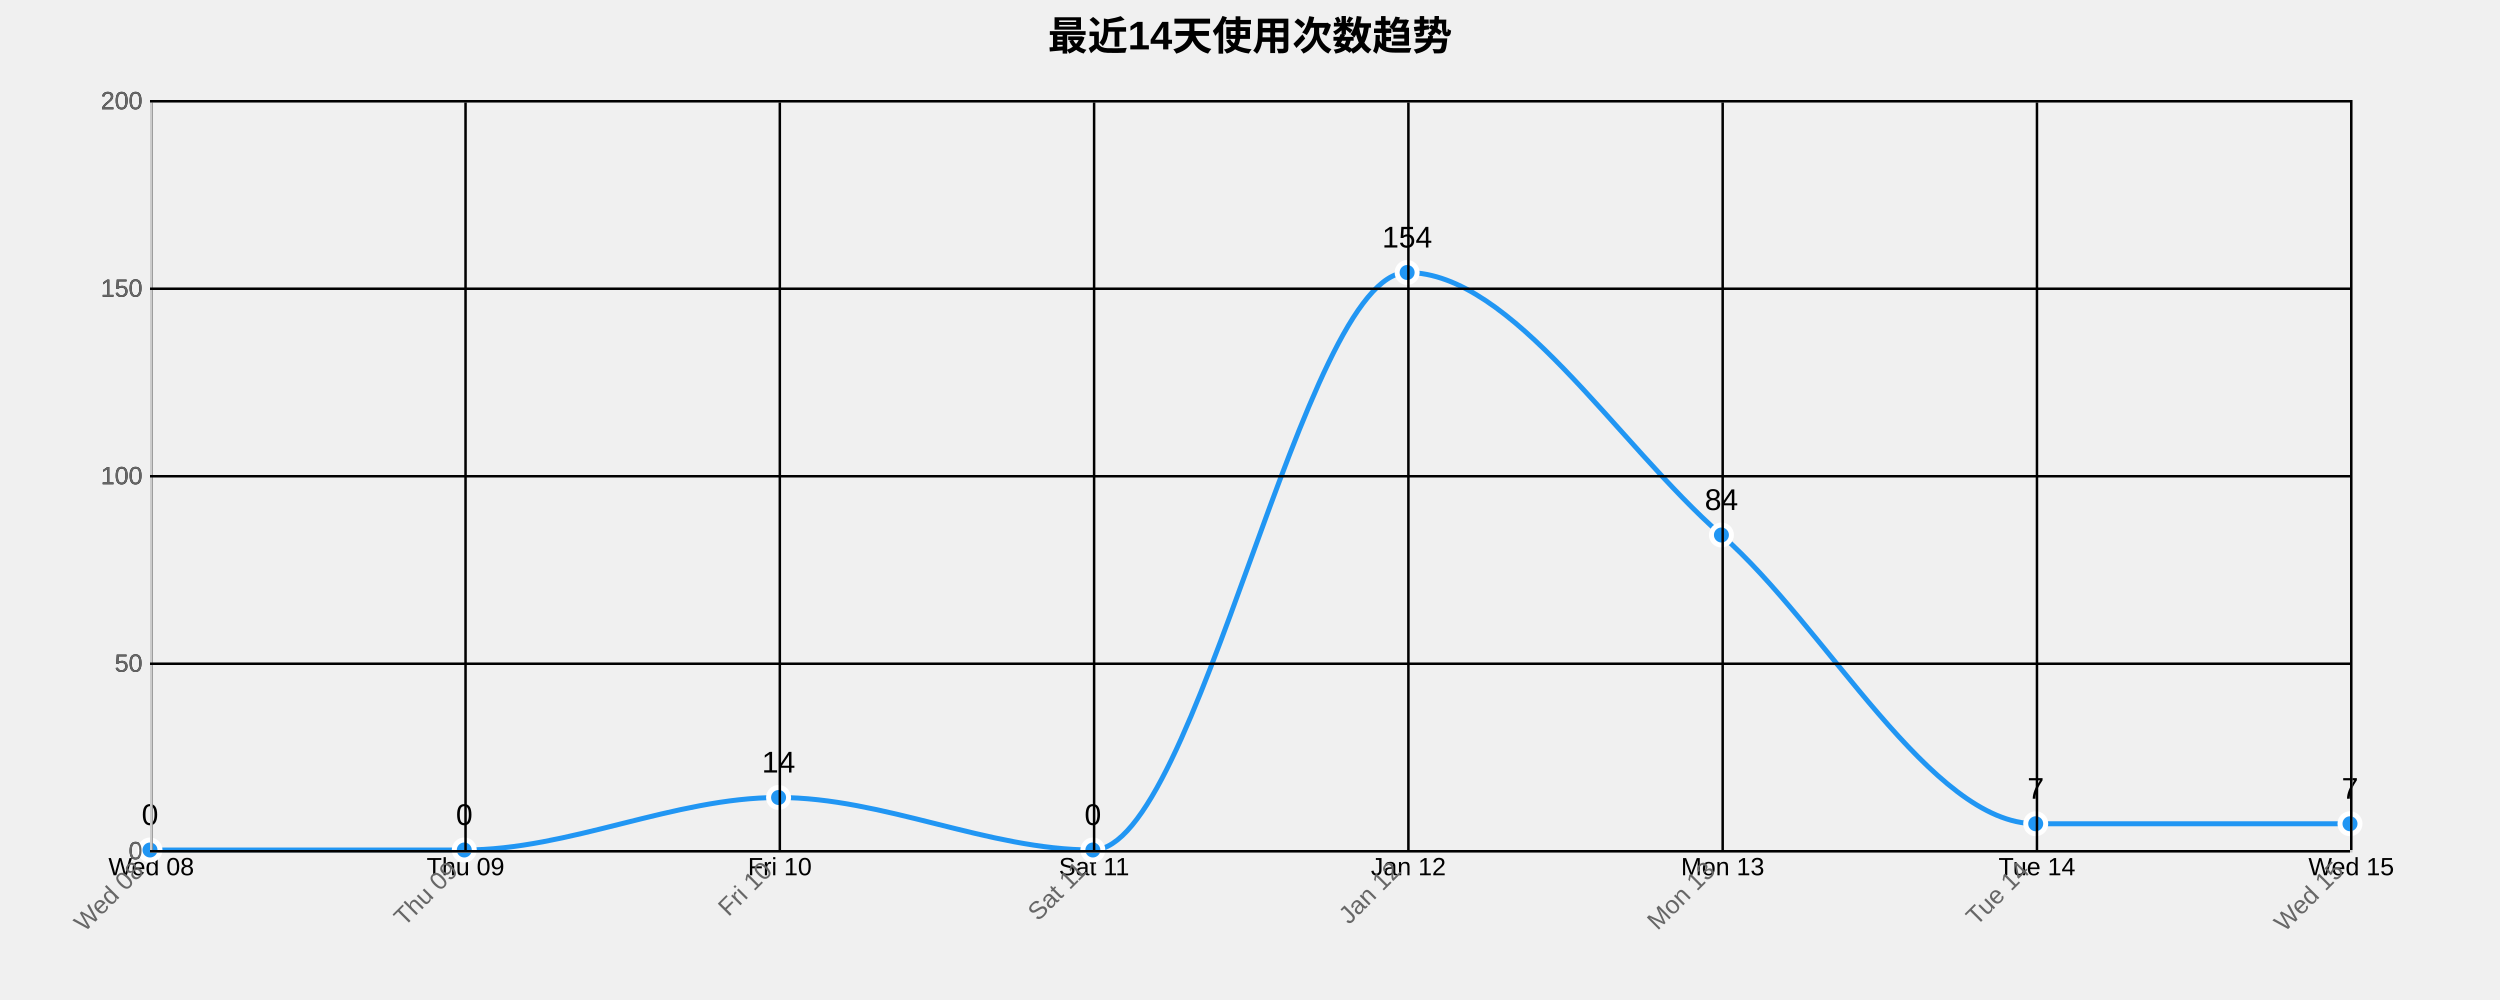
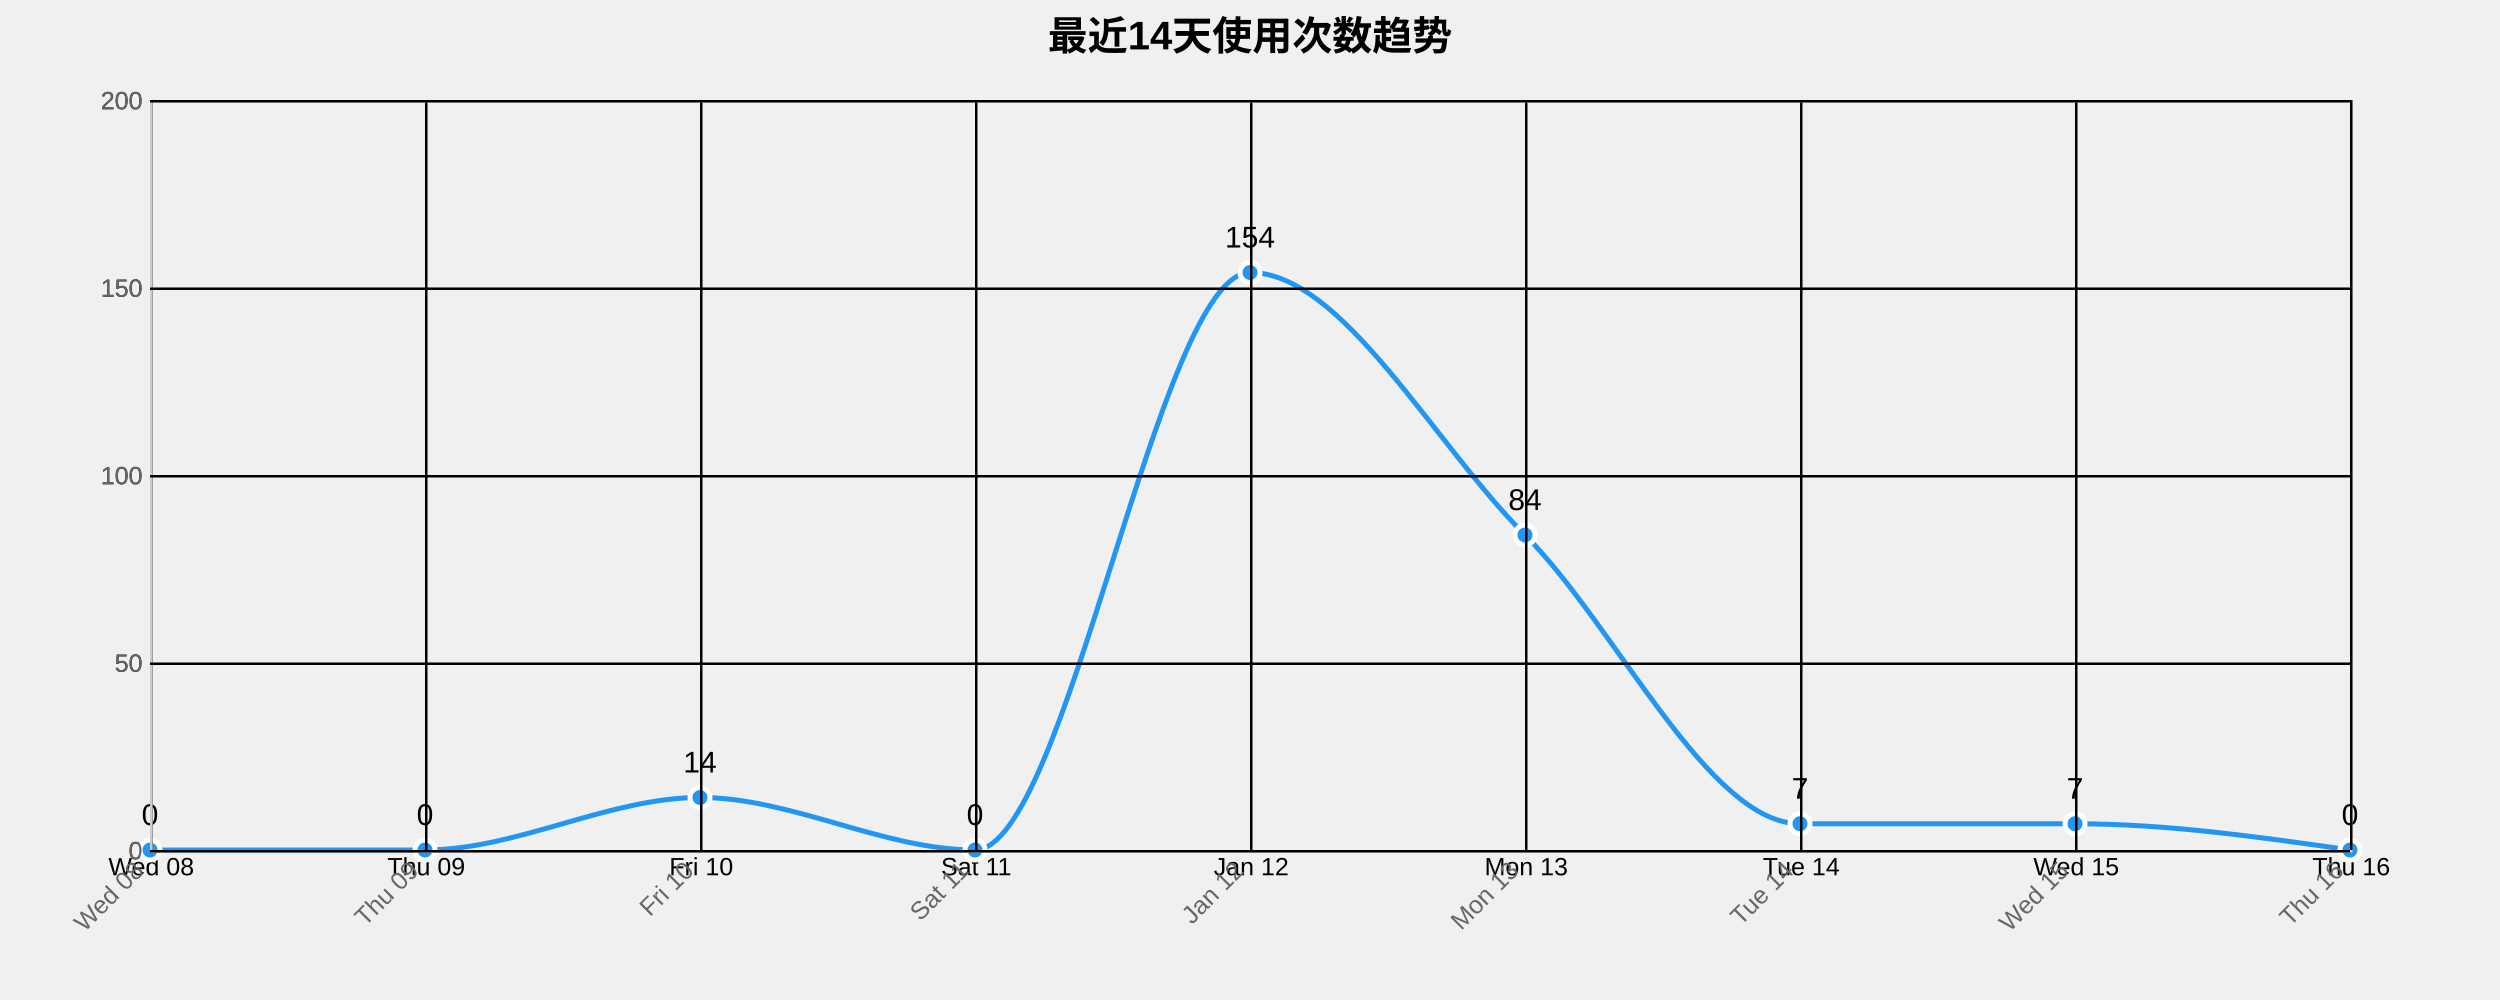
<svg xmlns="http://www.w3.org/2000/svg" width="1000" height="400">
  <g transform="translate(60,40)">
    <text x="440" y="-20" text-anchor="middle" style="font-size: 16px; font-weight: bold;">最近14天使用次数趋势</text>
    <g class="grid" transform="translate(0,300)" fill="none" font-size="10" font-family="sans-serif" text-anchor="middle">
      <path class="domain" stroke="currentColor" d="M0.5,-300V0.5H880.5V-300" />
      <g class="tick" opacity="1" transform="translate(0.5,0)">
        <line stroke="currentColor" y2="-300" />
        <text fill="currentColor" y="3" dy="0.71em">Wed 08</text>
      </g>
-       <g class="tick" opacity="1" transform="translate(126.2143,0)">
+       <g class="tick" opacity="1" transform="translate(110.5,0)">
        <line stroke="currentColor" y2="-300" />
        <text fill="currentColor" y="3" dy="0.71em">Thu 09</text>
      </g>
-       <g class="tick" opacity="1" transform="translate(251.9286,0)">
+       <g class="tick" opacity="1" transform="translate(220.5,0)">
        <line stroke="currentColor" y2="-300" />
        <text fill="currentColor" y="3" dy="0.71em">Fri 10</text>
      </g>
-       <g class="tick" opacity="1" transform="translate(377.6429,0)">
+       <g class="tick" opacity="1" transform="translate(330.5,0)">
        <line stroke="currentColor" y2="-300" />
        <text fill="currentColor" y="3" dy="0.71em">Sat 11</text>
      </g>
-       <g class="tick" opacity="1" transform="translate(503.3571,0)">
+       <g class="tick" opacity="1" transform="translate(440.5,0)">
        <line stroke="currentColor" y2="-300" />
        <text fill="currentColor" y="3" dy="0.71em">Jan 12</text>
      </g>
-       <g class="tick" opacity="1" transform="translate(629.0714,0)">
+       <g class="tick" opacity="1" transform="translate(550.5,0)">
        <line stroke="currentColor" y2="-300" />
        <text fill="currentColor" y="3" dy="0.71em">Mon 13</text>
      </g>
-       <g class="tick" opacity="1" transform="translate(754.7857,0)">
+       <g class="tick" opacity="1" transform="translate(660.5,0)">
        <line stroke="currentColor" y2="-300" />
        <text fill="currentColor" y="3" dy="0.71em">Tue 14</text>
      </g>
+       <g class="tick" opacity="1" transform="translate(770.5,0)">
+         <line stroke="currentColor" y2="-300" />
+         <text fill="currentColor" y="3" dy="0.71em">Wed 15</text>
+       </g>
      <g class="tick" opacity="1" transform="translate(880.5,0)">
        <line stroke="currentColor" y2="-300" />
-         <text fill="currentColor" y="3" dy="0.71em">Wed 15</text>
+         <text fill="currentColor" y="3" dy="0.71em">Thu 16</text>
      </g>
    </g>
    <g class="grid" fill="none" font-size="10" font-family="sans-serif" text-anchor="end">
      <path class="domain" stroke="currentColor" d="M880,300.5H0.5V0.5H880" />
      <g class="tick" opacity="1" transform="translate(0,300.5)">
        <line stroke="currentColor" x2="880" />
        <text fill="currentColor" x="-3" dy="0.32em">0</text>
      </g>
      <g class="tick" opacity="1" transform="translate(0,225.5)">
        <line stroke="currentColor" x2="880" />
        <text fill="currentColor" x="-3" dy="0.32em">50</text>
      </g>
      <g class="tick" opacity="1" transform="translate(0,150.5)">
        <line stroke="currentColor" x2="880" />
        <text fill="currentColor" x="-3" dy="0.32em">100</text>
      </g>
      <g class="tick" opacity="1" transform="translate(0,75.5)">
        <line stroke="currentColor" x2="880" />
        <text fill="currentColor" x="-3" dy="0.32em">150</text>
      </g>
      <g class="tick" opacity="1" transform="translate(0,0.5)">
        <line stroke="currentColor" x2="880" />
        <text fill="currentColor" x="-3" dy="0.32em">200</text>
      </g>
    </g>
-     <path class="area" d="M0,300C41.905,300,83.81,300,125.714,300C167.619,300,209.524,279,251.429,279C293.333,279,335.238,300,377.143,300C419.048,300,460.952,69,502.857,69C544.762,69,586.667,137.25,628.571,174C670.476,210.75,712.381,289.5,754.286,289.5C796.19,289.5,838.095,289.5,880,289.5L880,300C838.095,300,796.19,300,754.286,300C712.381,300,670.476,300,628.571,300C586.667,300,544.762,300,502.857,300C460.952,300,419.048,300,377.143,300C335.238,300,293.333,300,251.429,300C209.524,300,167.619,300,125.714,300C83.81,300,41.905,300,0,300Z" style="fill: url(#area-gradient); opacity: 0.3;" />
-     <path class="line" d="M0,300C41.905,300,83.81,300,125.714,300C167.619,300,209.524,279,251.429,279C293.333,279,335.238,300,377.143,300C419.048,300,460.952,69,502.857,69C544.762,69,586.667,137.25,628.571,174C670.476,210.75,712.381,289.5,754.286,289.5C796.19,289.5,838.095,289.5,880,289.5" style="fill: none; stroke: #2196F3; stroke-width: 2px;" />
+     <path class="area" d="M0,300C36.667,300,73.333,300,110,300C146.667,300,183.333,279,220,279C256.667,279,293.333,300,330,300C366.667,300,403.333,69,440,69C476.667,69,513.333,137.25,550,174C586.667,210.75,623.333,289.5,660,289.5C696.667,289.5,733.333,289.5,770,289.5C806.667,289.5,843.333,294.75,880,300L880,300C843.333,300,806.667,300,770,300C733.333,300,696.667,300,660,300C623.333,300,586.667,300,550,300C513.333,300,476.667,300,440,300C403.333,300,366.667,300,330,300C293.333,300,256.667,300,220,300C183.333,300,146.667,300,110,300C73.333,300,36.667,300,0,300Z" style="fill: url(#area-gradient); opacity: 0.3;" />
+     <path class="line" d="M0,300C36.667,300,73.333,300,110,300C146.667,300,183.333,279,220,279C256.667,279,293.333,300,330,300C366.667,300,403.333,69,440,69C476.667,69,513.333,137.25,550,174C586.667,210.75,623.333,289.5,660,289.5C696.667,289.5,733.333,289.5,770,289.5C806.667,289.5,843.333,294.75,880,300" style="fill: none; stroke: #2196F3; stroke-width: 2px;" />
    <circle class="dot" cx="0" cy="300" r="4" style="fill: #2196F3; stroke: #fff; stroke-width: 2px;" />
-     <circle class="dot" cx="125.714" cy="300" r="4" style="fill: #2196F3; stroke: #fff; stroke-width: 2px;" />
-     <circle class="dot" cx="251.429" cy="279" r="4" style="fill: #2196F3; stroke: #fff; stroke-width: 2px;" />
-     <circle class="dot" cx="377.143" cy="300" r="4" style="fill: #2196F3; stroke: #fff; stroke-width: 2px;" />
-     <circle class="dot" cx="502.857" cy="69" r="4" style="fill: #2196F3; stroke: #fff; stroke-width: 2px;" />
-     <circle class="dot" cx="628.571" cy="174" r="4" style="fill: #2196F3; stroke: #fff; stroke-width: 2px;" />
-     <circle class="dot" cx="754.286" cy="289.5" r="4" style="fill: #2196F3; stroke: #fff; stroke-width: 2px;" />
-     <circle class="dot" cx="880" cy="289.5" r="4" style="fill: #2196F3; stroke: #fff; stroke-width: 2px;" />
+     <circle class="dot" cx="110" cy="300" r="4" style="fill: #2196F3; stroke: #fff; stroke-width: 2px;" />
+     <circle class="dot" cx="220" cy="279" r="4" style="fill: #2196F3; stroke: #fff; stroke-width: 2px;" />
+     <circle class="dot" cx="330" cy="300" r="4" style="fill: #2196F3; stroke: #fff; stroke-width: 2px;" />
+     <circle class="dot" cx="440" cy="69" r="4" style="fill: #2196F3; stroke: #fff; stroke-width: 2px;" />
+     <circle class="dot" cx="550" cy="174" r="4" style="fill: #2196F3; stroke: #fff; stroke-width: 2px;" />
+     <circle class="dot" cx="660" cy="289.5" r="4" style="fill: #2196F3; stroke: #fff; stroke-width: 2px;" />
+     <circle class="dot" cx="770" cy="289.5" r="4" style="fill: #2196F3; stroke: #fff; stroke-width: 2px;" />
+     <circle class="dot" cx="880" cy="300" r="4" style="fill: #2196F3; stroke: #fff; stroke-width: 2px;" />
    <text class="label" x="0" y="290" text-anchor="middle" style="font-size: 12px;">0</text>
-     <text class="label" x="125.714" y="290" text-anchor="middle" style="font-size: 12px;">0</text>
-     <text class="label" x="251.429" y="269" text-anchor="middle" style="font-size: 12px;">14</text>
-     <text class="label" x="377.143" y="290" text-anchor="middle" style="font-size: 12px;">0</text>
-     <text class="label" x="502.857" y="59" text-anchor="middle" style="font-size: 12px;">154</text>
-     <text class="label" x="628.571" y="164" text-anchor="middle" style="font-size: 12px;">84</text>
-     <text class="label" x="754.286" y="279.5" text-anchor="middle" style="font-size: 12px;">7</text>
-     <text class="label" x="880" y="279.5" text-anchor="middle" style="font-size: 12px;">7</text>
+     <text class="label" x="110" y="290" text-anchor="middle" style="font-size: 12px;">0</text>
+     <text class="label" x="220" y="269" text-anchor="middle" style="font-size: 12px;">14</text>
+     <text class="label" x="330" y="290" text-anchor="middle" style="font-size: 12px;">0</text>
+     <text class="label" x="440" y="59" text-anchor="middle" style="font-size: 12px;">154</text>
+     <text class="label" x="550" y="164" text-anchor="middle" style="font-size: 12px;">84</text>
+     <text class="label" x="660" y="279.5" text-anchor="middle" style="font-size: 12px;">7</text>
+     <text class="label" x="770" y="279.5" text-anchor="middle" style="font-size: 12px;">7</text>
+     <text class="label" x="880" y="290" text-anchor="middle" style="font-size: 12px;">0</text>
    <g class="x-axis" transform="translate(0,300)" fill="none" font-size="10" font-family="sans-serif" text-anchor="middle">
      <path class="domain" stroke="currentColor" d="M0.5,-300V0.5H880.5V-300" />
      <g class="tick" opacity="1" transform="translate(0.5,0)">
        <line stroke="currentColor" y2="-300" />
        <text fill="currentColor" y="3" dy=".15em" style="text-anchor: end;" dx="-.8em" transform="rotate(-45)">Wed 08</text>
      </g>
-       <g class="tick" opacity="1" transform="translate(126.2143,0)">
+       <g class="tick" opacity="1" transform="translate(110.5,0)">
        <line stroke="currentColor" y2="-300" />
        <text fill="currentColor" y="3" dy=".15em" style="text-anchor: end;" dx="-.8em" transform="rotate(-45)">Thu 09</text>
      </g>
-       <g class="tick" opacity="1" transform="translate(251.9286,0)">
+       <g class="tick" opacity="1" transform="translate(220.5,0)">
        <line stroke="currentColor" y2="-300" />
        <text fill="currentColor" y="3" dy=".15em" style="text-anchor: end;" dx="-.8em" transform="rotate(-45)">Fri 10</text>
      </g>
-       <g class="tick" opacity="1" transform="translate(377.6429,0)">
+       <g class="tick" opacity="1" transform="translate(330.5,0)">
        <line stroke="currentColor" y2="-300" />
        <text fill="currentColor" y="3" dy=".15em" style="text-anchor: end;" dx="-.8em" transform="rotate(-45)">Sat 11</text>
      </g>
-       <g class="tick" opacity="1" transform="translate(503.3571,0)">
+       <g class="tick" opacity="1" transform="translate(440.5,0)">
        <line stroke="currentColor" y2="-300" />
        <text fill="currentColor" y="3" dy=".15em" style="text-anchor: end;" dx="-.8em" transform="rotate(-45)">Jan 12</text>
      </g>
-       <g class="tick" opacity="1" transform="translate(629.0714,0)">
+       <g class="tick" opacity="1" transform="translate(550.5,0)">
        <line stroke="currentColor" y2="-300" />
        <text fill="currentColor" y="3" dy=".15em" style="text-anchor: end;" dx="-.8em" transform="rotate(-45)">Mon 13</text>
      </g>
-       <g class="tick" opacity="1" transform="translate(754.7857,0)">
+       <g class="tick" opacity="1" transform="translate(660.5,0)">
        <line stroke="currentColor" y2="-300" />
        <text fill="currentColor" y="3" dy=".15em" style="text-anchor: end;" dx="-.8em" transform="rotate(-45)">Tue 14</text>
      </g>
+       <g class="tick" opacity="1" transform="translate(770.5,0)">
+         <line stroke="currentColor" y2="-300" />
+         <text fill="currentColor" y="3" dy=".15em" style="text-anchor: end;" dx="-.8em" transform="rotate(-45)">Wed 15</text>
+       </g>
      <g class="tick" opacity="1" transform="translate(880.5,0)">
        <line stroke="currentColor" y2="-300" />
-         <text fill="currentColor" y="3" dy=".15em" style="text-anchor: end;" dx="-.8em" transform="rotate(-45)">Wed 15</text>
+         <text fill="currentColor" y="3" dy=".15em" style="text-anchor: end;" dx="-.8em" transform="rotate(-45)">Thu 16</text>
      </g>
    </g>
    <g class="y-axis" fill="none" font-size="10" font-family="sans-serif" text-anchor="end">
      <path class="domain" stroke="currentColor" d="M880,300.5H0.5V0.5H880" />
      <g class="tick" opacity="1" transform="translate(0,300.5)">
        <line stroke="currentColor" x2="880" />
        <text fill="currentColor" x="-3" dy="0.32em">0</text>
      </g>
      <g class="tick" opacity="1" transform="translate(0,225.5)">
        <line stroke="currentColor" x2="880" />
        <text fill="currentColor" x="-3" dy="0.32em">50</text>
      </g>
      <g class="tick" opacity="1" transform="translate(0,150.5)">
        <line stroke="currentColor" x2="880" />
        <text fill="currentColor" x="-3" dy="0.32em">100</text>
      </g>
      <g class="tick" opacity="1" transform="translate(0,75.5)">
        <line stroke="currentColor" x2="880" />
        <text fill="currentColor" x="-3" dy="0.32em">150</text>
      </g>
      <g class="tick" opacity="1" transform="translate(0,0.5)">
        <line stroke="currentColor" x2="880" />
        <text fill="currentColor" x="-3" dy="0.32em">200</text>
      </g>
    </g>
    <style>
    .grid line {
      stroke: #e0e0e0;
      stroke-opacity: 0.7;
      shape-rendering: crispEdges;
    }
    .grid path {
      stroke-width: 0;
    }
    .dot:hover {
      r: 6;
    }
    text {
      font-family: Arial, sans-serif;
    }
    .x-axis path, .y-axis path {
      stroke: #ccc;
    }
    .x-axis text, .y-axis text {
      fill: #666;
    }
  </style>
  </g>
</svg>
